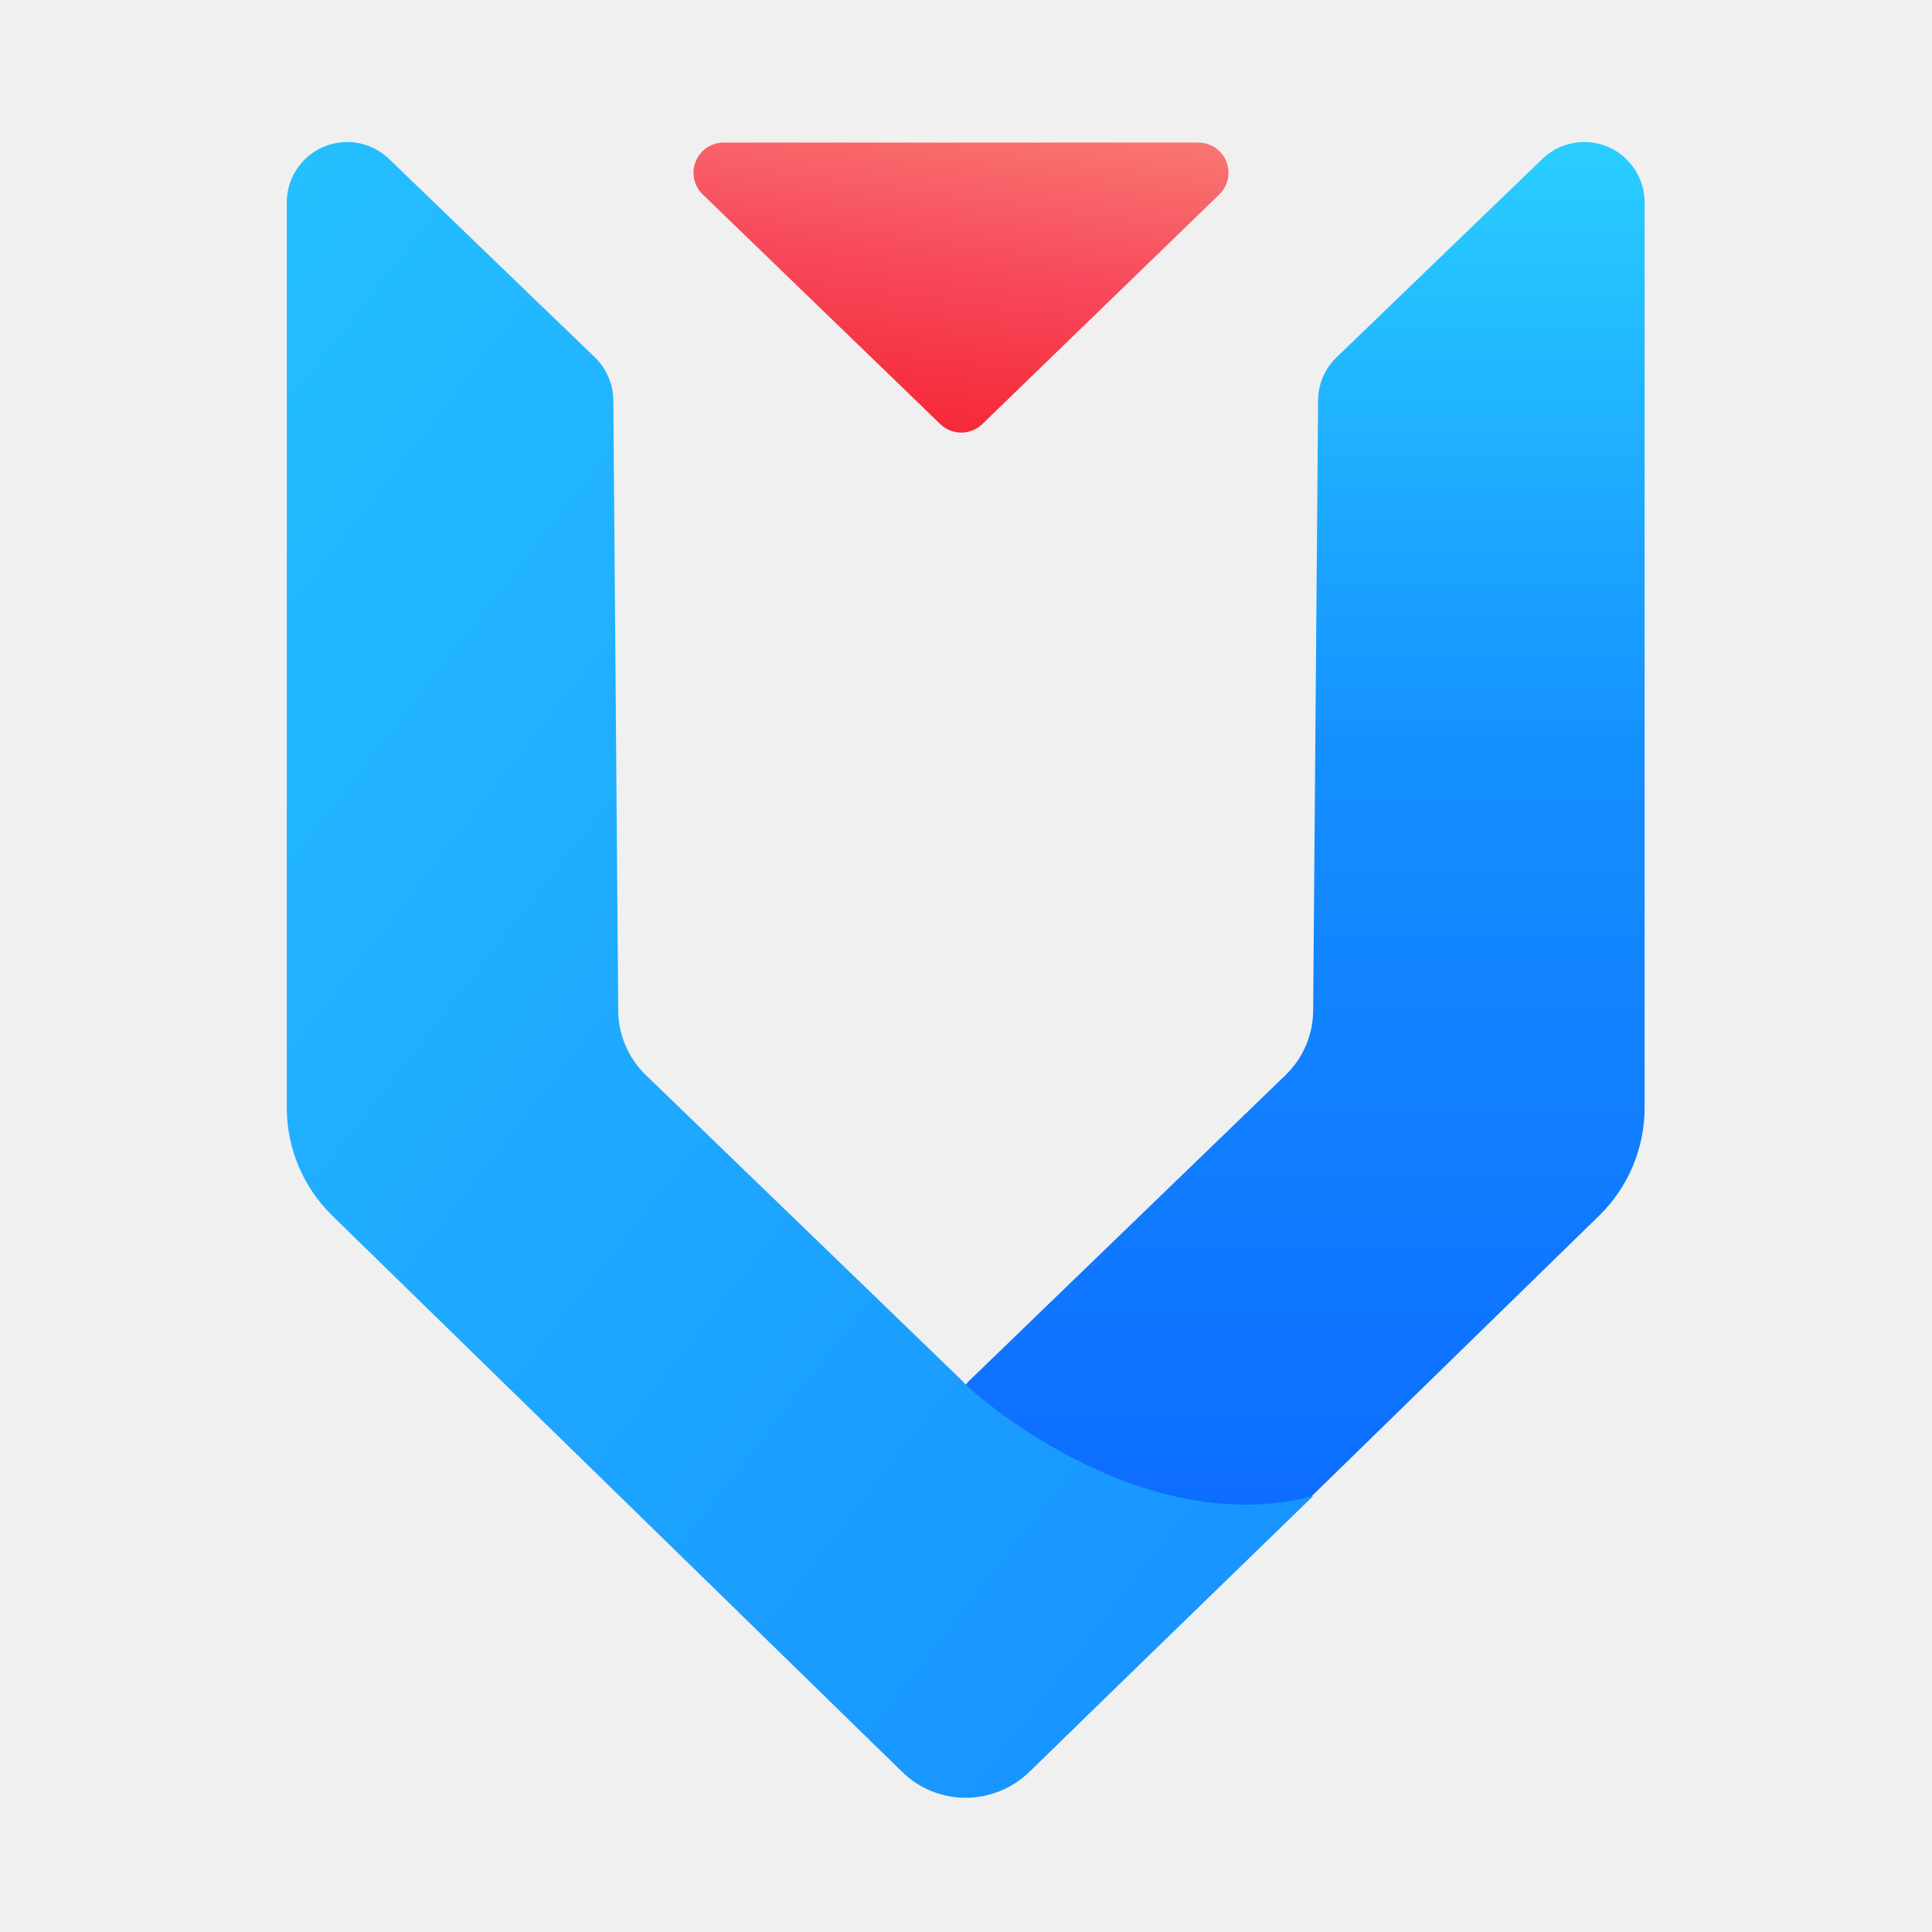
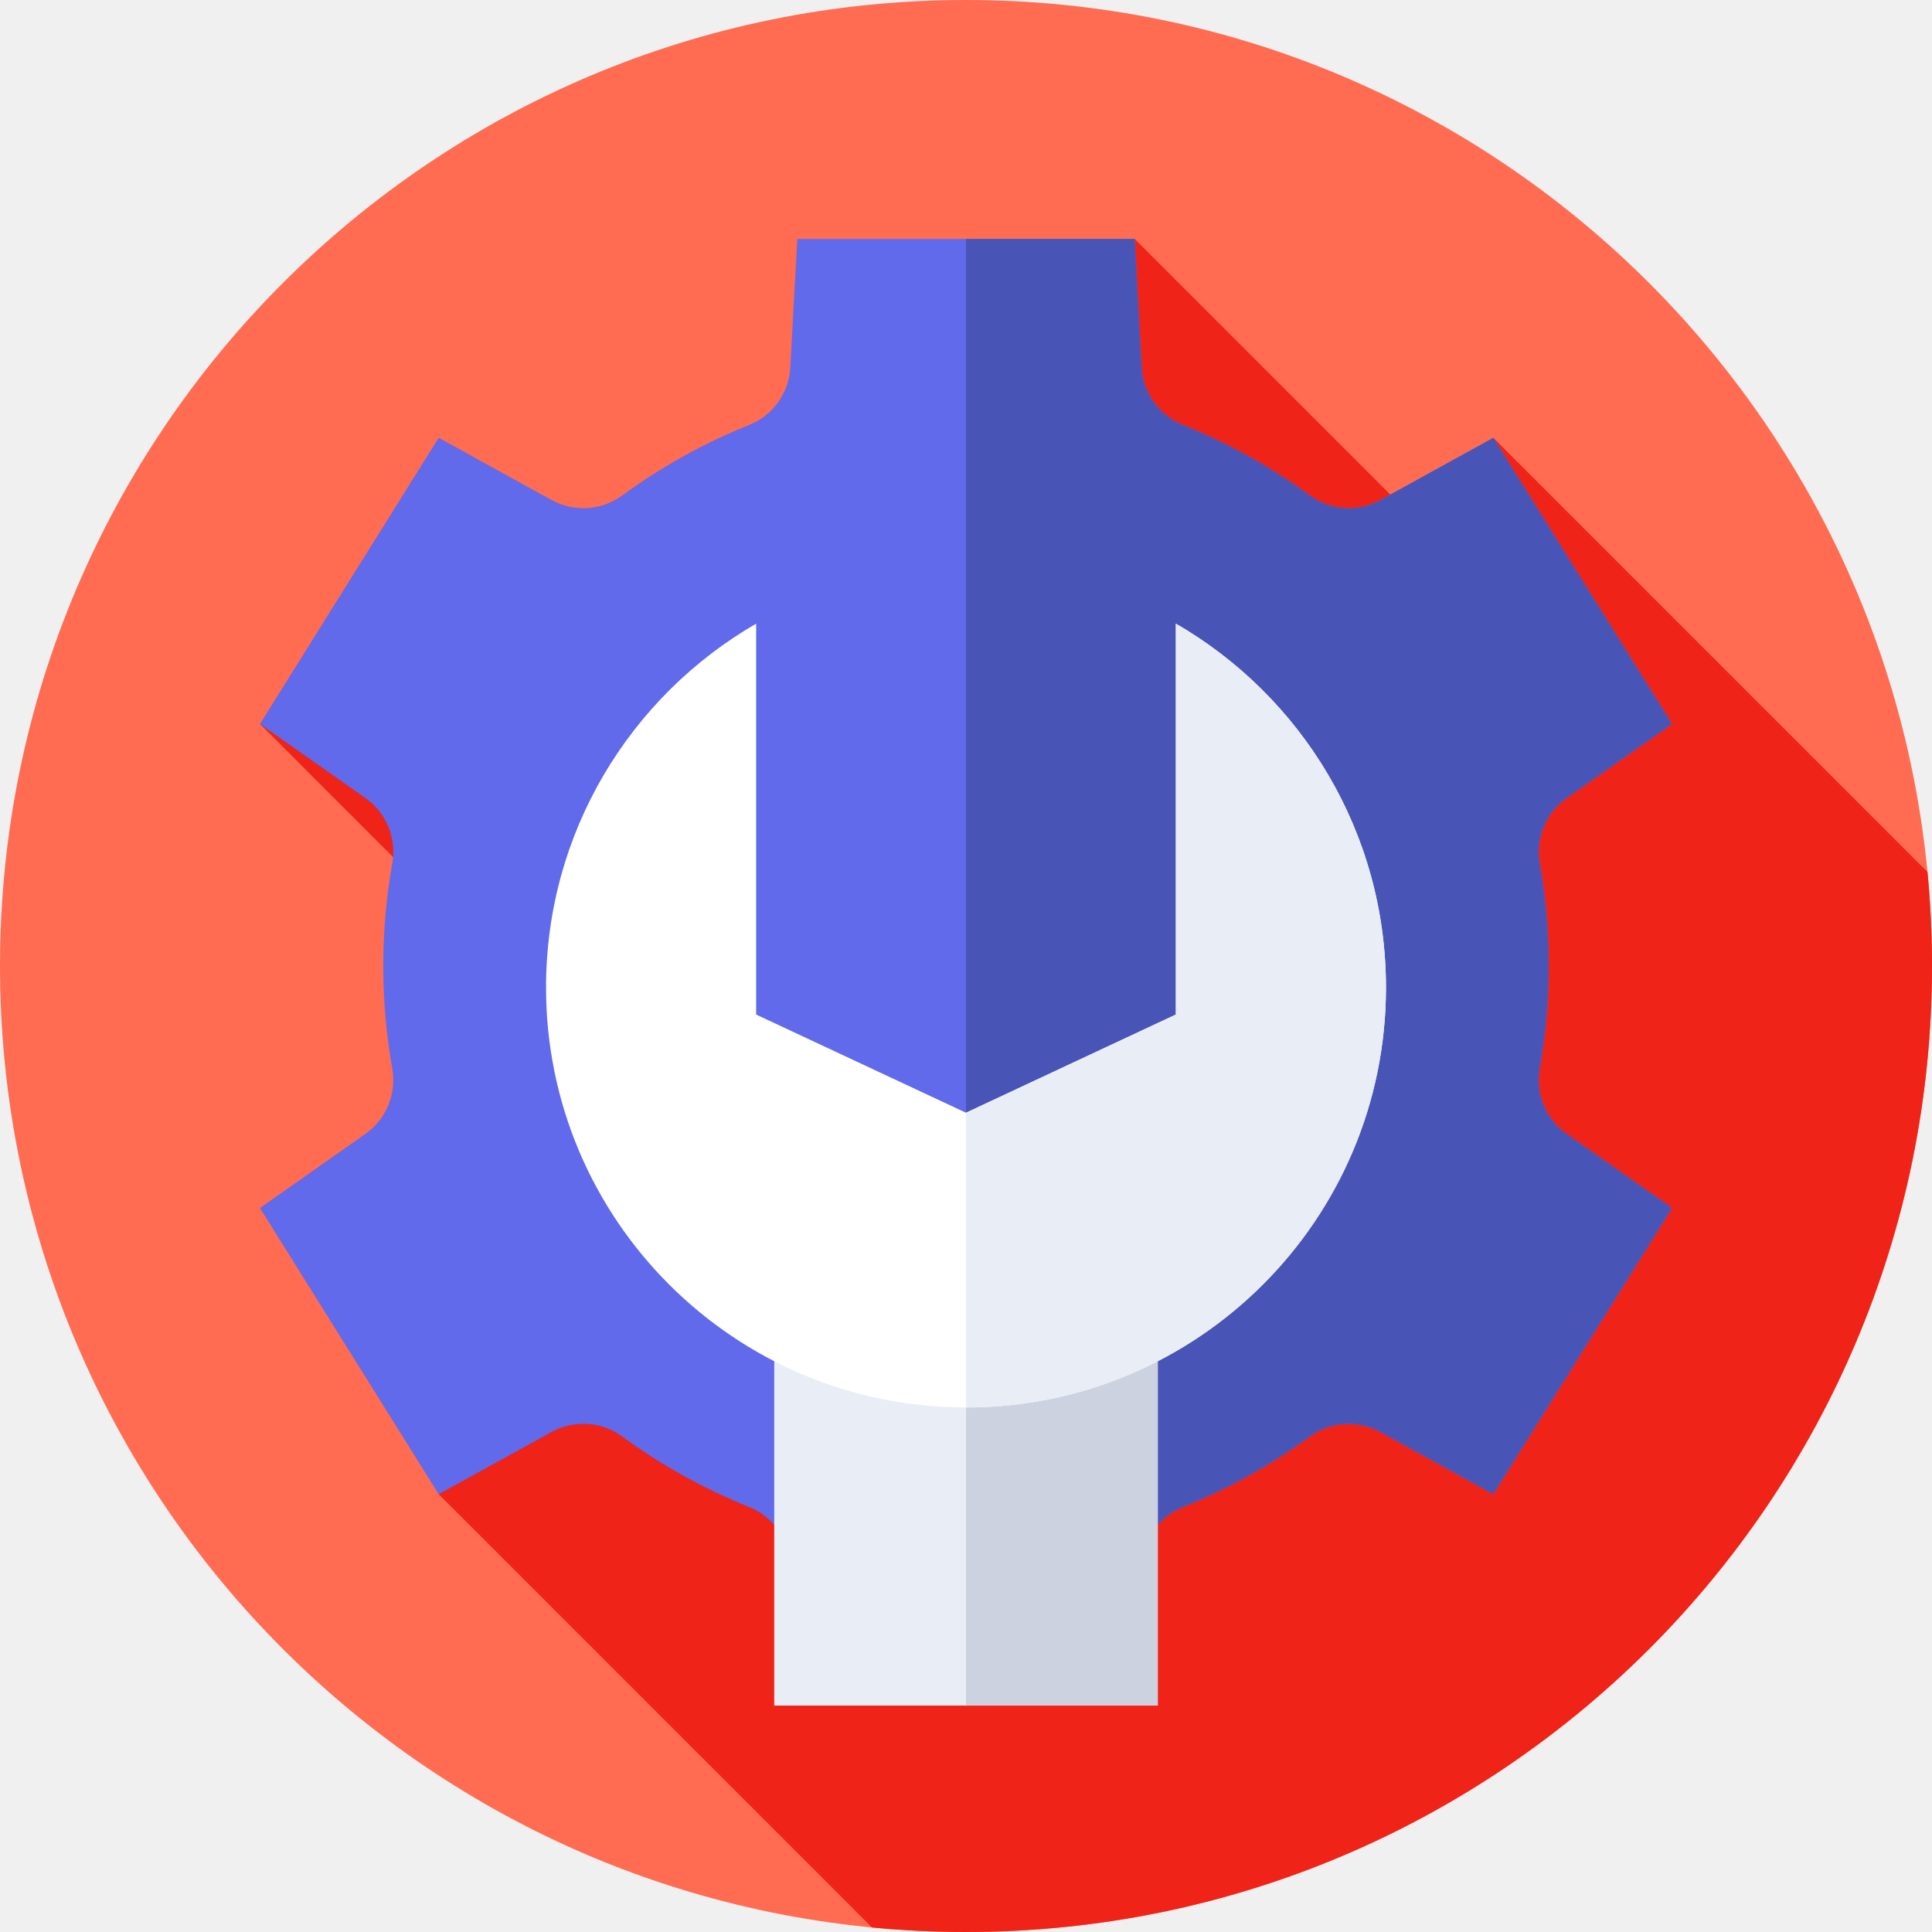
- <svg xmlns="http://www.w3.org/2000/svg" viewBox="0 0 128 128" version="1.1">
-   <defs>
-     <linearGradient x1="69.644%" y1="0%" x2="69.644%" y2="100%" id="linearGradient-1">
-       <stop stop-color="#29CDFF" offset="0%" />
-       <stop stop-color="#148EFF" offset="37.86%" />
-       <stop stop-color="#0A60FF" offset="100%" />
-     </linearGradient>
-     <linearGradient x1="-19.819%" y1="-36.793%" x2="138.579%" y2="157.638%" id="linearGradient-2">
-       <stop stop-color="#29CDFF" offset="0%" />
-       <stop stop-color="#0F78FF" offset="100%" />
-     </linearGradient>
-     <linearGradient x1="68.128%" y1="-35.691%" x2="30.44%" y2="114.943%" id="linearGradient-3">
-       <stop stop-color="#FA8E7D" offset="0%" />
-       <stop stop-color="#F74A5C" offset="51.264%" />
-       <stop stop-color="#F51D2C" offset="100%" />
-     </linearGradient>
-   </defs>
-   <g id="Vue" stroke="none" stroke-width="1" fill="none" fill-rule="evenodd">
-     <g id="Group" transform="translate(19, 9)">
-       <path d="M89.96,90.48 C78.58,93.48 68.33,83.36 67.62,82.48 L46.66,62.229 C45.502,61.11 44.843,59.573 44.83,57.963 L44.504,17.521 C44.495,16.446 44.054,15.42 43.28,14.673 L29.646,1.532 C28.055,-0.002 25.523,0.045 23.99,1.635 C23.272,2.381 22.87,3.376 22.87,4.411 L22.87,64.386 C22.87,67.081 23.957,69.661 25.885,71.543 L63.6,108.352 C65.947,110.642 69.696,110.625 72.021,108.313" id="Path-Copy" fill="url(#linearGradient-1)" fill-rule="nonzero" transform="translate(56.415, 54.83116) scale(-1, 1) translate(-56.415, -54.83116) " />
-       <path d="M68,90.116 C56.62,93.116 45.46,83.36 44.75,82.48 L23.79,62.229 C22.632,61.11 21.973,59.573 21.96,57.963 L21.634,17.521 C21.625,16.446 21.184,15.42 20.41,14.673 L6.776,1.532 C5.185,-0.002 2.653,0.045 1.12,1.635 C0.402,2.381 3.90211878e-13,3.376 3.90798505e-13,4.411 L3.94351218e-13,64.386 C3.94681177e-13,67.081 1.087,69.661 3.015,71.543 L40.781,108.401 C43.107,110.671 46.818,110.677 49.15,108.413" id="Path" fill="url(#linearGradient-2)" fill-rule="nonzero" />
-       <path d="M43.298,19.099 L27.557,3.882 C26.762,3.115 26.741,1.849 27.509,1.054 C27.885,0.665 28.404,0.444 28.947,0.444 L60.393,0.444 C61.497,0.444 62.393,1.34 62.393,2.444 C62.393,2.986 62.173,3.504 61.784,3.881 L46.08,19.098 C45.305,19.848 44.074,19.849 43.298,19.099 Z" id="Path" fill="url(#linearGradient-3)" />
+ <svg xmlns="http://www.w3.org/2000/svg" id="Capa_1" enable-background="new 0 0 512 512" height="512" viewBox="0 0 512 512" width="512">
+   <g>
+     <g>
+       <g>
+         <g>
+           <g>
+             <g>
+               <g>
+                 <circle cx="256" cy="256" fill="#ff6c52" r="256" />
+               </g>
+             </g>
+           </g>
+         </g>
+       </g>
+     </g>
+     <path d="m512 256c0-8.406-.406-16.718-1.197-24.916l-115.059-115.059-9.666 32.676-85.373-85.373-231.807 128.53 125.154 125.154-77.796 78.963 114.828 114.828c8.198.791 16.51 1.197 24.916 1.197 141.385 0 256-114.615 256-256z" fill="#ef2318" />
+     <g>
+       <path d="m410.425 256c0-9.27-.817-18.35-2.383-27.17-1.187-6.688 1.6-13.455 7.158-17.36l27.903-19.608-47.359-75.836-29.879 16.474c-5.934 3.272-13.24 2.843-18.706-1.161-10.346-7.578-21.671-13.9-33.749-18.739-6.276-2.515-10.487-8.486-10.854-15.237l-1.851-34.036h-89.409l-1.851 34.035c-.367 6.751-4.578 12.722-10.854 15.237-12.077 4.839-23.401 11.16-33.747 18.738-5.467 4.004-12.772 4.433-18.706 1.161l-29.879-16.475-47.36 75.835 27.903 19.609c5.557 3.905 8.344 10.673 7.157 17.36-1.566 8.821-2.383 17.902-2.383 27.173 0 9.267.816 18.343 2.381 27.161 1.186 6.686-1.599 13.451-7.154 17.356l-27.905 19.622 47.359 75.836 29.891-16.471c5.933-3.269 13.236-2.84 18.701 1.163 10.342 7.574 21.661 13.892 33.733 18.731 6.274 2.514 10.484 8.483 10.853 15.231l1.861 34.044h89.409l1.861-34.044c.369-6.749 4.579-12.717 10.853-15.231 12.071-4.838 23.39-11.155 33.731-18.729 5.465-4.003 12.768-4.432 18.701-1.163l29.891 16.472 47.36-75.835-27.905-19.622c-5.554-3.906-8.34-10.671-7.154-17.356 1.565-8.82 2.382-17.897 2.382-27.165z" fill="#606aea" />
+     </g>
+     <g>
+       <path d="m408.043 283.164c1.565-8.818 2.382-17.896 2.382-27.164 0-9.27-.817-18.35-2.383-27.17-1.187-6.688 1.6-13.455 7.157-17.36l27.903-19.608-47.359-75.836-29.878 16.474c-5.934 3.272-13.24 2.843-18.706-1.161-10.346-7.578-21.671-13.9-33.749-18.74-6.276-2.515-10.487-8.486-10.854-15.237l-1.851-34.035h-44.705v385.345h44.704l1.861-34.044c.369-6.749 4.579-12.717 10.853-15.231 12.071-4.838 23.39-11.155 33.731-18.729 5.466-4.003 12.768-4.432 18.701-1.163l29.891 16.472 47.36-75.835-27.905-19.622c-5.553-3.905-8.339-10.671-7.153-17.356z" fill="#4855b7" />
+     </g>
+     <g>
+       <path d="m205.177 305.355h101.647v146.645h-101.647z" fill="#e9edf5" />
+     </g>
+     <g>
+       <path d="m256 305.355h50.823v146.645h-50.823z" fill="#cdd2e1" />
+     </g>
+     <g>
+       <path d="m311.613 165.273v103.593l-55.613 26.022-55.613-26.022v-103.593c-33.285 19.239-55.682 55.217-55.682 96.426 0 61.467 49.829 111.296 111.296 111.296s111.296-49.829 111.296-111.296c-.001-41.209-22.399-77.187-55.684-96.426z" fill="#fff" />
+     </g>
+     <g>
+       <path d="m311.613 165.273v103.593l-55.613 26.022v78.103c.089 0-.089.003 0 .003 61.467 0 111.296-49.829 111.296-111.296 0-41.208-22.398-77.186-55.683-96.425z" fill="#e9edf5" />
    </g>
  </g>
</svg>
